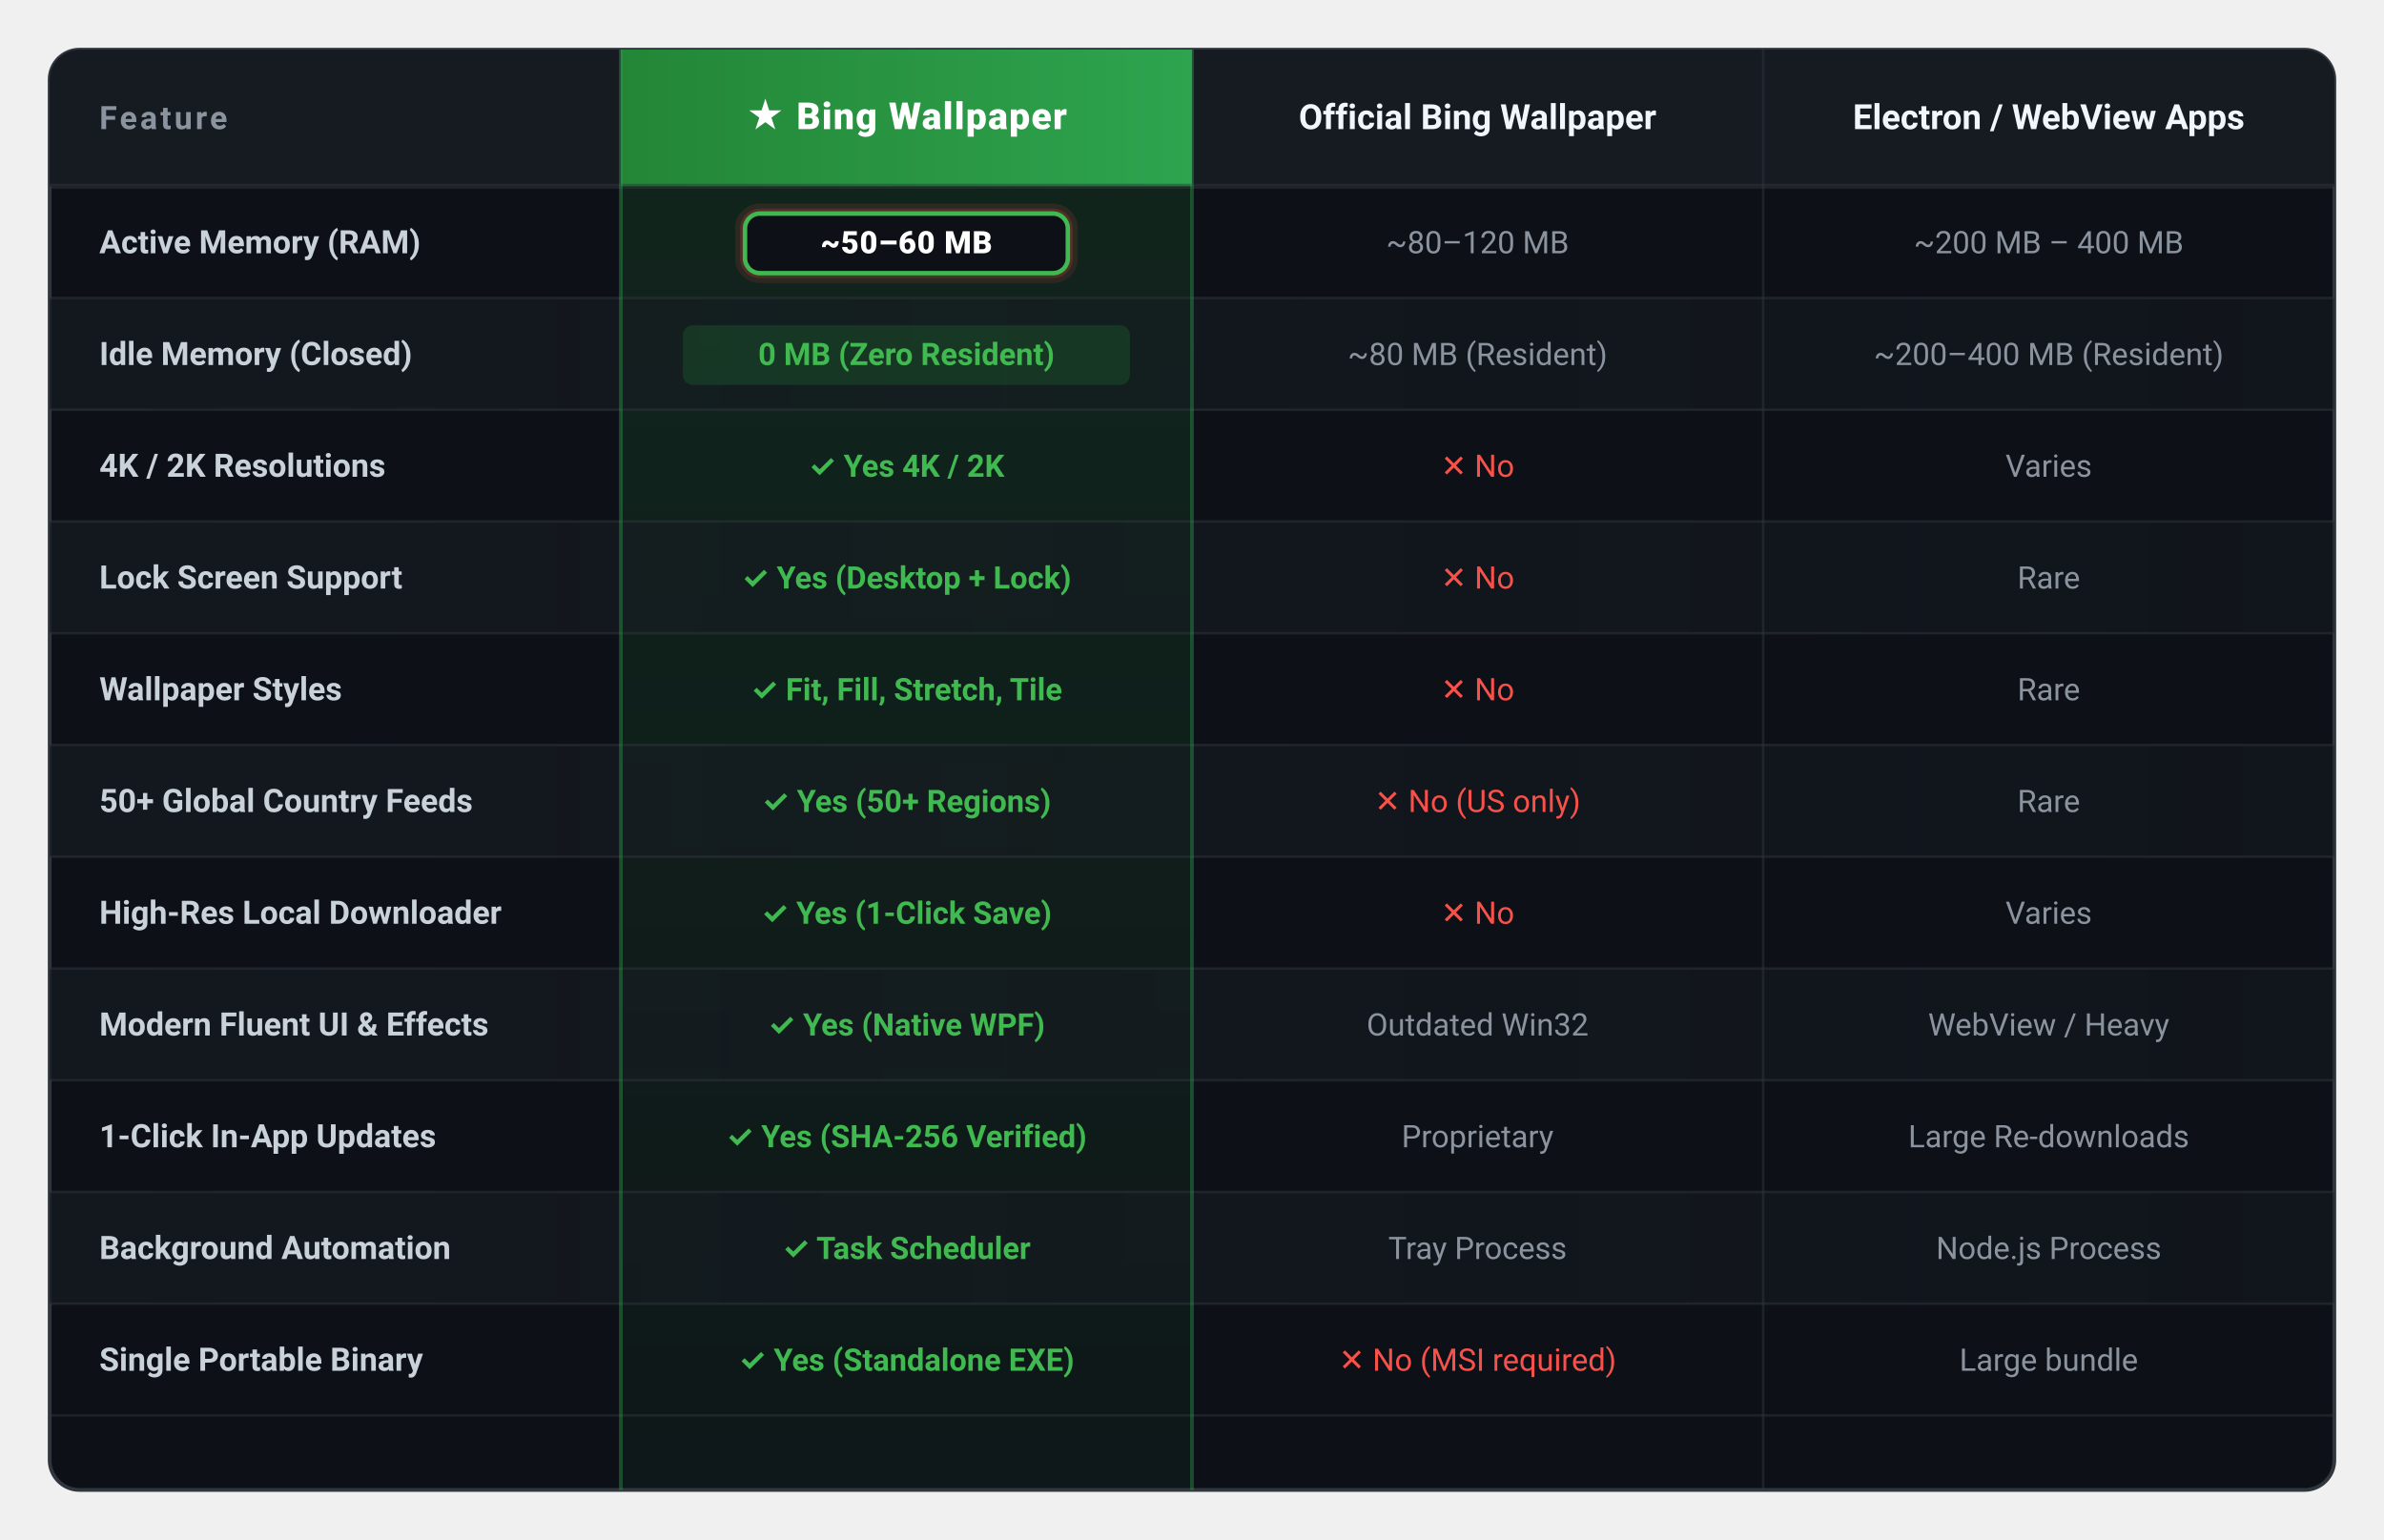
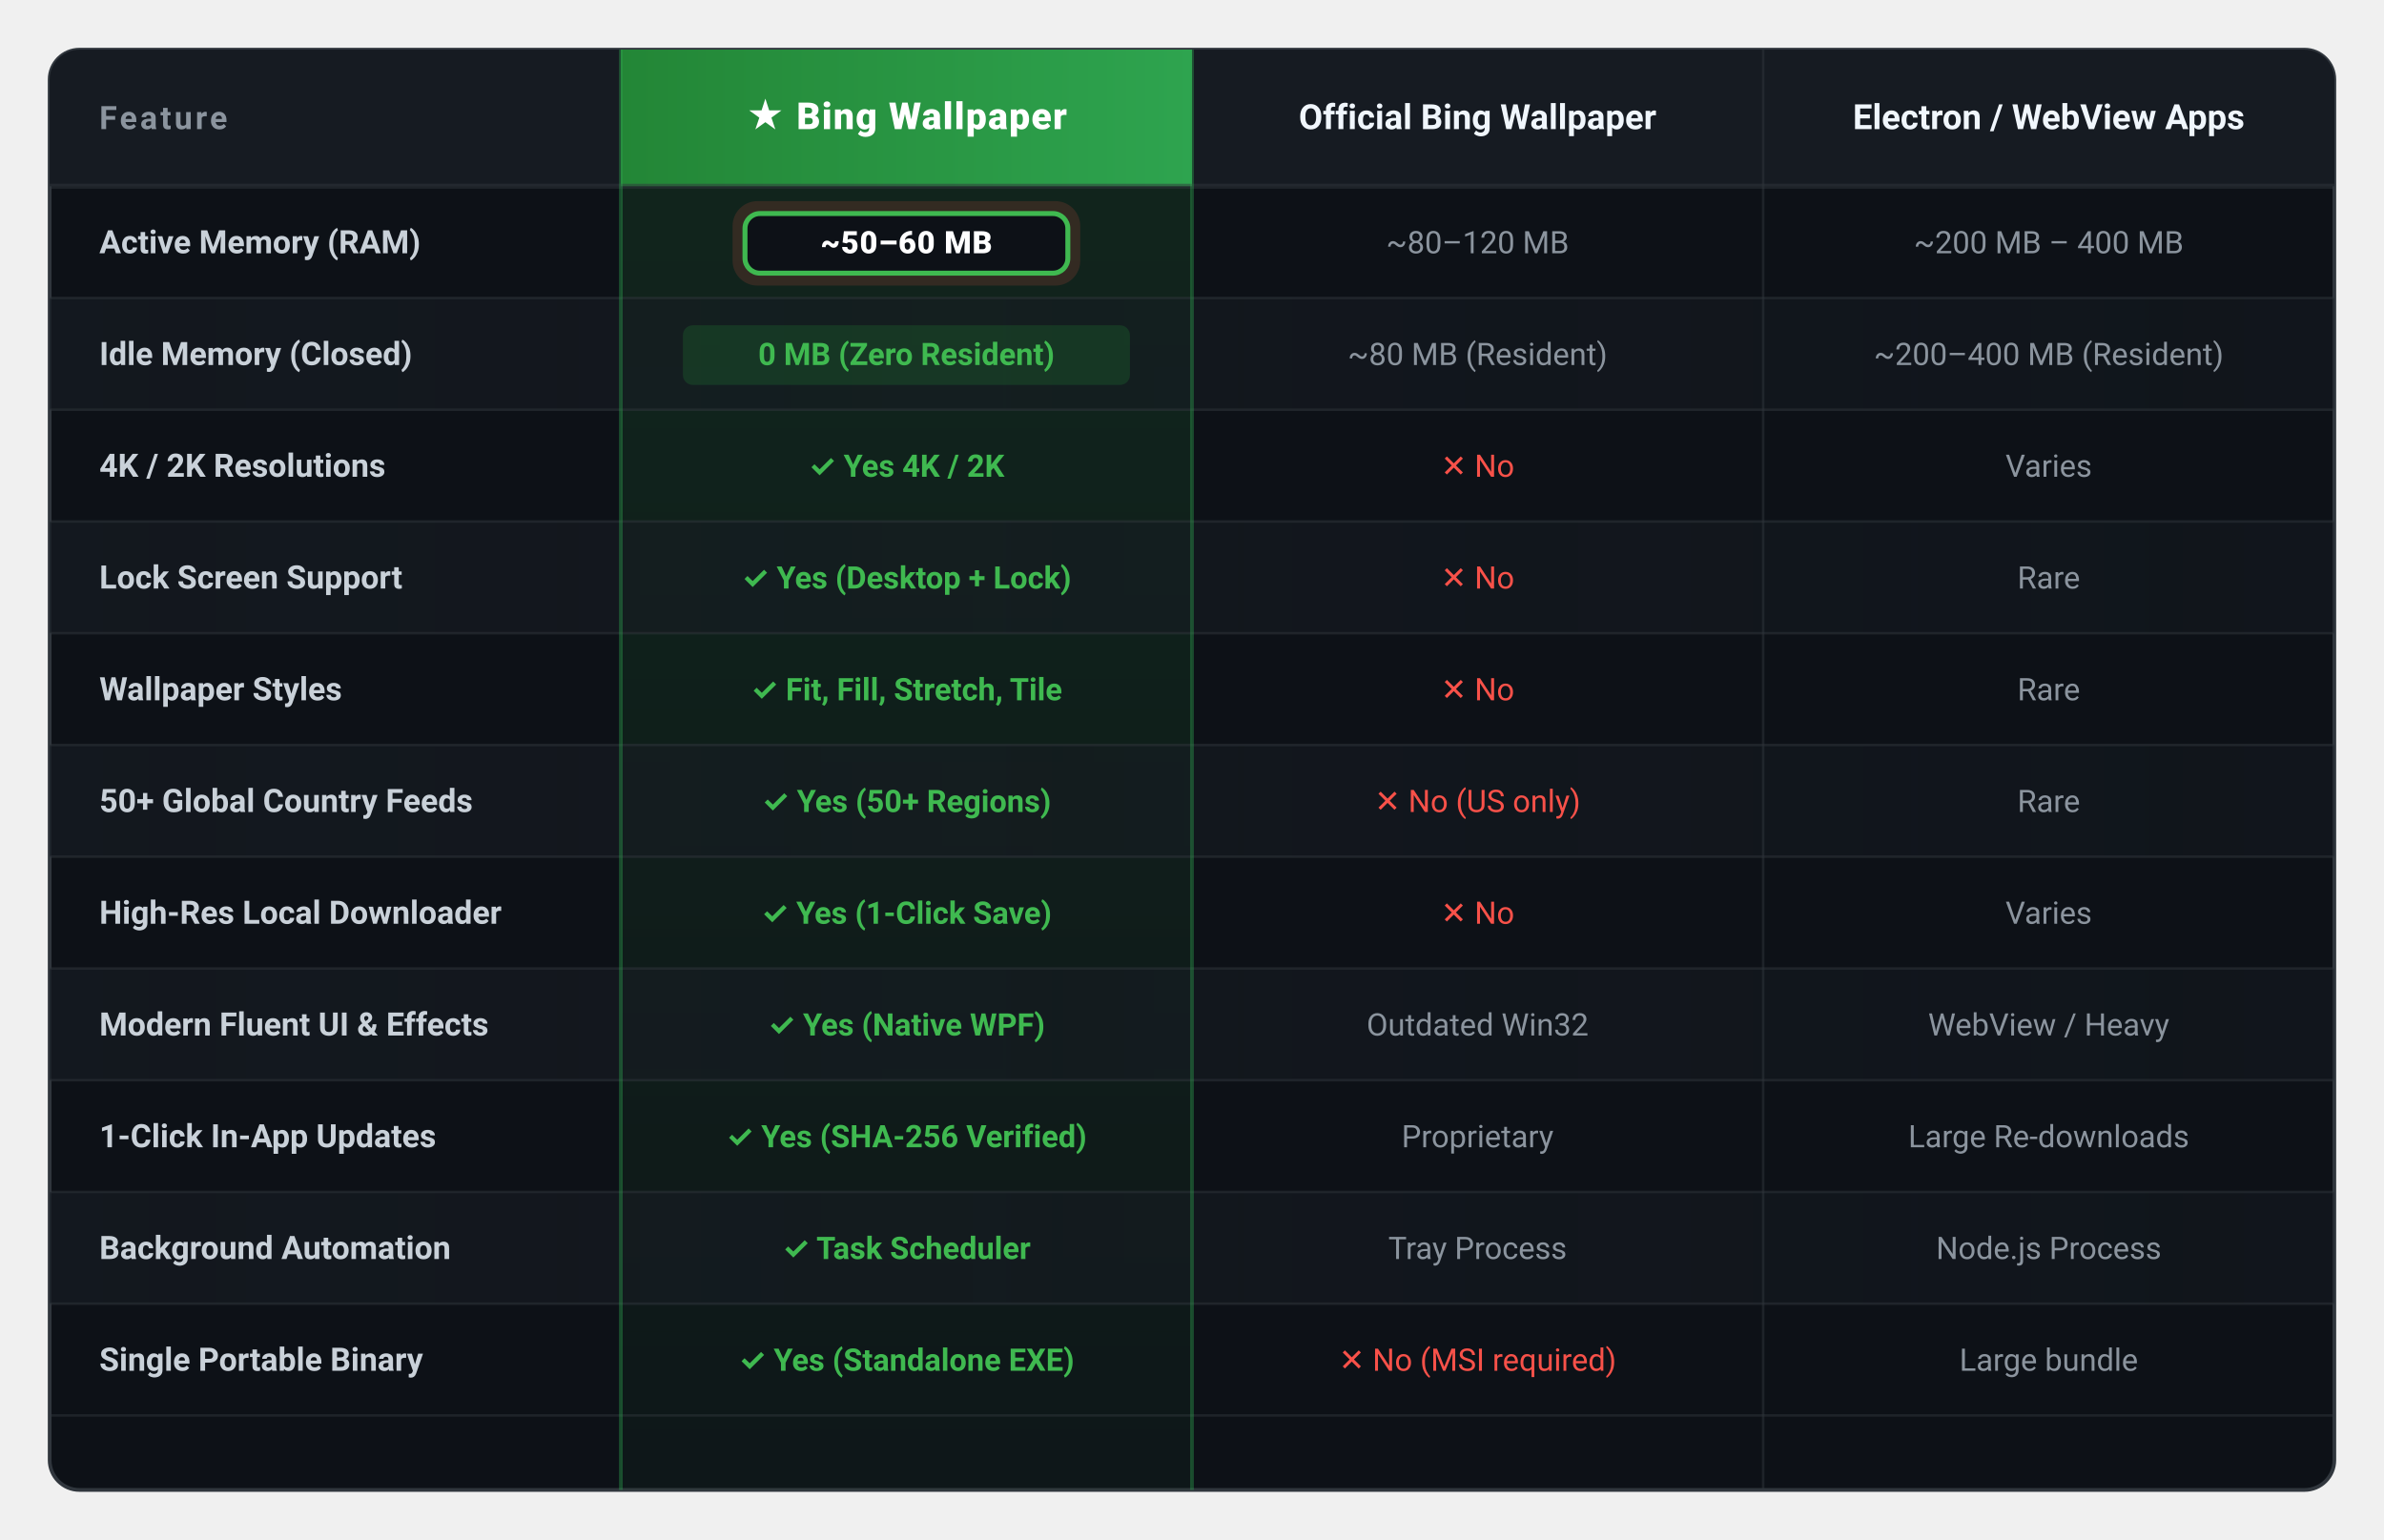
<svg xmlns="http://www.w3.org/2000/svg" viewBox="0 0 960 620" width="100%" height="100%" style="background: #0d1117; font-family: -apple-system, BlinkMacSystemFont, 'Segoe UI', Roboto, Helvetica, Arial, sans-serif;">
  <defs>
    <linearGradient id="winner-col" x1="0%" y1="0%" x2="0%" y2="100%">
      <stop offset="0%" stop-color="#238636" stop-opacity="0.18" />
      <stop offset="100%" stop-color="#238636" stop-opacity="0.05" />
    </linearGradient>
    <linearGradient id="winner-header" x1="0%" y1="0%" x2="100%" y2="0%">
      <stop offset="0%" stop-color="#238636" />
      <stop offset="100%" stop-color="#2ea44f" />
    </linearGradient>
    <linearGradient id="row-even" x1="0%" y1="0%" x2="100%" y2="0%">
      <stop offset="0%" stop-color="#161b22" stop-opacity="0.7" />
      <stop offset="100%" stop-color="#161b22" stop-opacity="0.4" />
    </linearGradient>
    <filter id="blur-bg">
      <feGaussianBlur stdDeviation="10" />
    </filter>
  </defs>
  <style>
    .title { font-size: 13px; font-weight: 700; text-transform: uppercase; letter-spacing: 1.2px; fill: #8b949e; }
    .header-text { font-size: 14px; font-weight: 700; fill: #f0f6fc; }
    .winner-header-text { font-size: 15px; font-weight: 800; fill: #ffffff; letter-spacing: 0.5px; }
    .cell-label { font-size: 13px; font-weight: 600; fill: #c9d1d9; }
    .cell-value { font-size: 12.5px; fill: #8b949e; }
    .cell-winner { font-size: 12.5px; font-weight: 700; fill: #3fb950; }
    .cell-bad { font-size: 12.5px; fill: #f85149; }
    .grid-line { stroke: #30363d; stroke-width: 1; stroke-opacity: 0.5; }
    .badge { rx: 4px; ry: 4px; }
  </style>
  <rect x="20" y="20" width="920" height="580" rx="12" fill="#0d1117" stroke="#30363d" stroke-width="1.5" />
  <rect x="250" y="20" width="230" height="580" fill="url(#winner-col)" rx="0" />
  <path d="M 20 32 C 20 25.37 25.37 20 32 20 L 250 20 L 250 75 L 20 75 Z" fill="#161b22" />
  <rect x="250" y="20" width="230" height="55" fill="url(#winner-header)" rx="0" />
  <rect x="250" y="20" width="230" height="10" fill="url(#winner-header)" />
  <path d="M 480 20 L 710 20 L 710 75 L 480 75 Z" fill="#161b22" />
  <path d="M 710 20 L 928 20 C 934.63 20 940 25.37 940 32 L 940 75 L 710 75 Z" fill="#161b22" />
  <text x="40" y="52" class="title">Feature</text>
  <text x="365" y="52" text-anchor="middle" class="winner-header-text">★ Bing Wallpaper</text>
  <text x="595" y="52" text-anchor="middle" class="header-text">Official Bing Wallpaper</text>
  <text x="825" y="52" text-anchor="middle" class="header-text">Electron / WebView Apps</text>
  <g id="row-backgrounds">
    <rect x="20" y="120" width="920" height="45" fill="url(#row-even)" />
    <rect x="20" y="210" width="920" height="45" fill="url(#row-even)" />
    <rect x="20" y="300" width="920" height="45" fill="url(#row-even)" />
    <rect x="20" y="390" width="920" height="45" fill="url(#row-even)" />
    <rect x="20" y="480" width="920" height="45" fill="url(#row-even)" />
  </g>
  <g class="grid-line">
    <line x1="20" y1="75" x2="940" y2="75" stroke="#30363d" stroke-width="2" />
    <line x1="20" y1="120" x2="940" y2="120" />
    <line x1="20" y1="165" x2="940" y2="165" />
    <line x1="20" y1="210" x2="940" y2="210" />
    <line x1="20" y1="255" x2="940" y2="255" />
    <line x1="20" y1="300" x2="940" y2="300" />
    <line x1="20" y1="345" x2="940" y2="345" />
    <line x1="20" y1="390" x2="940" y2="390" />
    <line x1="20" y1="435" x2="940" y2="435" />
    <line x1="20" y1="480" x2="940" y2="480" />
    <line x1="20" y1="525" x2="940" y2="525" />
    <line x1="20" y1="570" x2="940" y2="570" />
  </g>
  <g class="grid-line">
    <line x1="250" y1="20" x2="250" y2="600" stroke="#2ea44f" stroke-opacity="0.4" stroke-width="1.5" />
    <line x1="480" y1="20" x2="480" y2="600" stroke="#2ea44f" stroke-opacity="0.4" stroke-width="1.5" />
    <line x1="710" y1="20" x2="710" y2="600" />
  </g>
  <text x="40" y="102" class="cell-label">Active Memory (RAM)</text>
  <g>
-     <rect x="296" y="82" width="138" height="32" rx="10" ry="10" fill="#f85149" fill-opacity="0.12" />
-     <rect x="298" y="84" width="134" height="28" rx="8" ry="8" fill="#f85149" fill-opacity="0.18" />
-     <rect x="300" y="86" width="130" height="24" rx="6" ry="6" fill="#0d1117" />
-     <rect x="300" y="86" width="130" height="24" rx="6" ry="6" fill="none" stroke="#3fb950" stroke-width="1.8" />
+     <rect x="295" y="81" width="140" height="34" rx="10" ry="10" style="fill: #f85149; fill-opacity: 0.15; stroke: none;" />
+     <rect x="300" y="86" width="130" height="24" rx="6" ry="6" style="fill: #0d1117; fill-opacity: 1; stroke: none;" />
+     <rect x="300" y="86" width="130" height="24" rx="6" ry="6" style="fill: none; stroke: #3fb950; stroke-width: 2; stroke-dasharray: none; stroke-dashoffset: 0;" />
  </g>
  <text x="365" y="102" text-anchor="middle" style="fill: #ffffff; font-weight: 800; font-size: 12.5px; letter-spacing: 0.3px;">~50–60 MB</text>
  <text x="595" y="102" text-anchor="middle" class="cell-value">~80–120 MB</text>
  <text x="825" y="102" text-anchor="middle" class="cell-value">~200 MB – 400 MB</text>
  <text x="40" y="147" class="cell-label">Idle Memory (Closed)</text>
  <rect x="275" y="131" width="180" height="24" class="badge" fill="#238636" fill-opacity="0.25" />
  <text x="365" y="147" text-anchor="middle" class="cell-winner">0 MB (Zero Resident)</text>
  <text x="595" y="147" text-anchor="middle" class="cell-value">~80 MB (Resident)</text>
  <text x="825" y="147" text-anchor="middle" class="cell-value">~200–400 MB (Resident)</text>
  <text x="40" y="192" class="cell-label"> 4K / 2K Resolutions</text>
  <text x="365" y="192" text-anchor="middle" class="cell-winner">✓ Yes 4K / 2K </text>
  <text x="595" y="192" text-anchor="middle" class="cell-bad">✕ No</text>
  <text x="825" y="192" text-anchor="middle" class="cell-value">Varies</text>
  <text x="40" y="237" class="cell-label">Lock Screen Support</text>
  <text x="365" y="237" text-anchor="middle" class="cell-winner">✓ Yes (Desktop + Lock)</text>
  <text x="595" y="237" text-anchor="middle" class="cell-bad">✕ No</text>
  <text x="825" y="237" text-anchor="middle" class="cell-value">Rare</text>
  <text x="40" y="282" class="cell-label">Wallpaper Styles</text>
  <text x="365" y="282" text-anchor="middle" class="cell-winner">✓ Fit, Fill, Stretch, Tile</text>
  <text x="595" y="282" text-anchor="middle" class="cell-bad">✕ No</text>
  <text x="825" y="282" text-anchor="middle" class="cell-value">Rare</text>
  <text x="40" y="327" class="cell-label">50+ Global Country Feeds</text>
  <text x="365" y="327" text-anchor="middle" class="cell-winner">✓ Yes (50+ Regions)</text>
  <text x="595" y="327" text-anchor="middle" class="cell-bad">✕ No (US only)</text>
  <text x="825" y="327" text-anchor="middle" class="cell-value">Rare</text>
  <text x="40" y="372" class="cell-label">High-Res Local Downloader</text>
  <text x="365" y="372" text-anchor="middle" class="cell-winner">✓ Yes (1-Click Save)</text>
  <text x="595" y="372" text-anchor="middle" class="cell-bad">✕ No</text>
  <text x="825" y="372" text-anchor="middle" class="cell-value">Varies</text>
  <text x="40" y="417" class="cell-label">Modern Fluent UI &amp; Effects</text>
  <text x="365" y="417" text-anchor="middle" class="cell-winner">✓ Yes (Native WPF)</text>
  <text x="595" y="417" text-anchor="middle" class="cell-value">Outdated Win32</text>
  <text x="825" y="417" text-anchor="middle" class="cell-value">WebView / Heavy</text>
  <text x="40" y="462" class="cell-label">1-Click In-App Updates</text>
  <text x="365" y="462" text-anchor="middle" class="cell-winner">✓ Yes (SHA-256 Verified)</text>
  <text x="595" y="462" text-anchor="middle" class="cell-value">Proprietary</text>
  <text x="825" y="462" text-anchor="middle" class="cell-value">Large Re-downloads</text>
  <text x="40" y="507" class="cell-label">Background Automation</text>
  <text x="365" y="507" text-anchor="middle" class="cell-winner">✓ Task Scheduler</text>
  <text x="595" y="507" text-anchor="middle" class="cell-value">Tray Process</text>
  <text x="825" y="507" text-anchor="middle" class="cell-value">Node.js Process</text>
  <text x="40" y="552" class="cell-label">Single Portable Binary</text>
  <text x="365" y="552" text-anchor="middle" class="cell-winner">✓ Yes (Standalone EXE)</text>
  <text x="595" y="552" text-anchor="middle" class="cell-bad">✕ No (MSI required)</text>
  <text x="825" y="552" text-anchor="middle" class="cell-value">Large bundle</text>
</svg>
